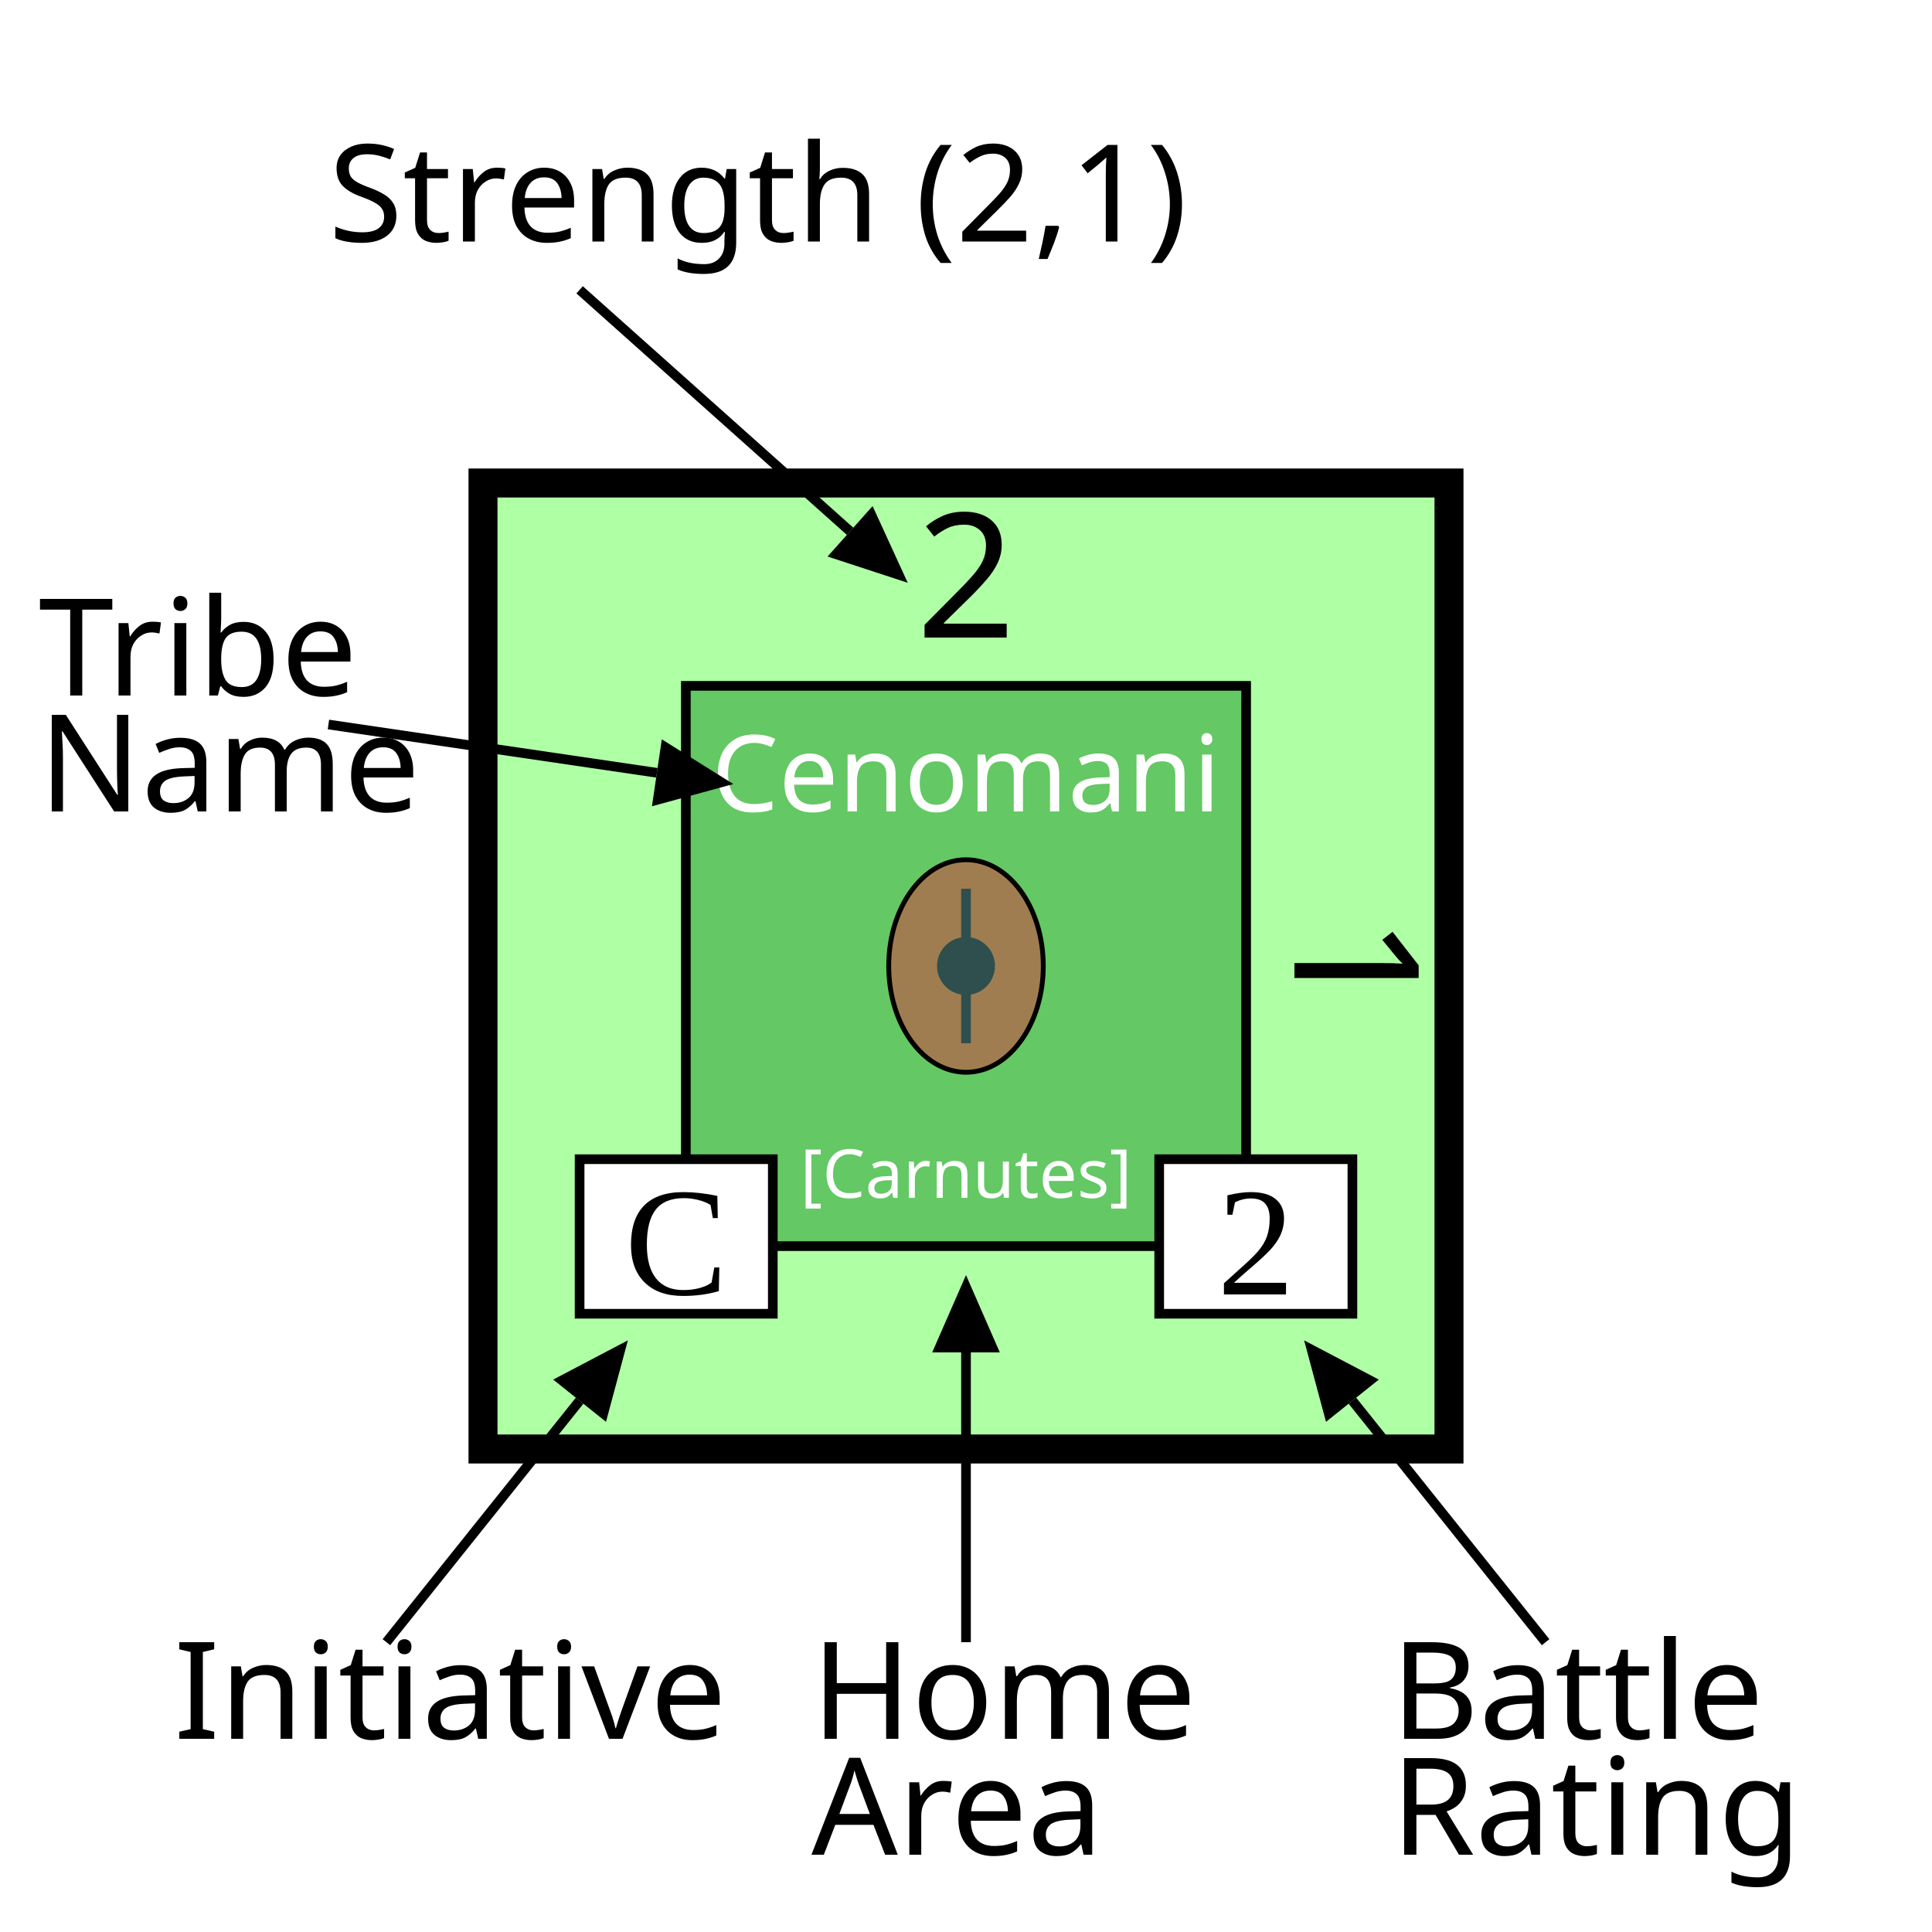
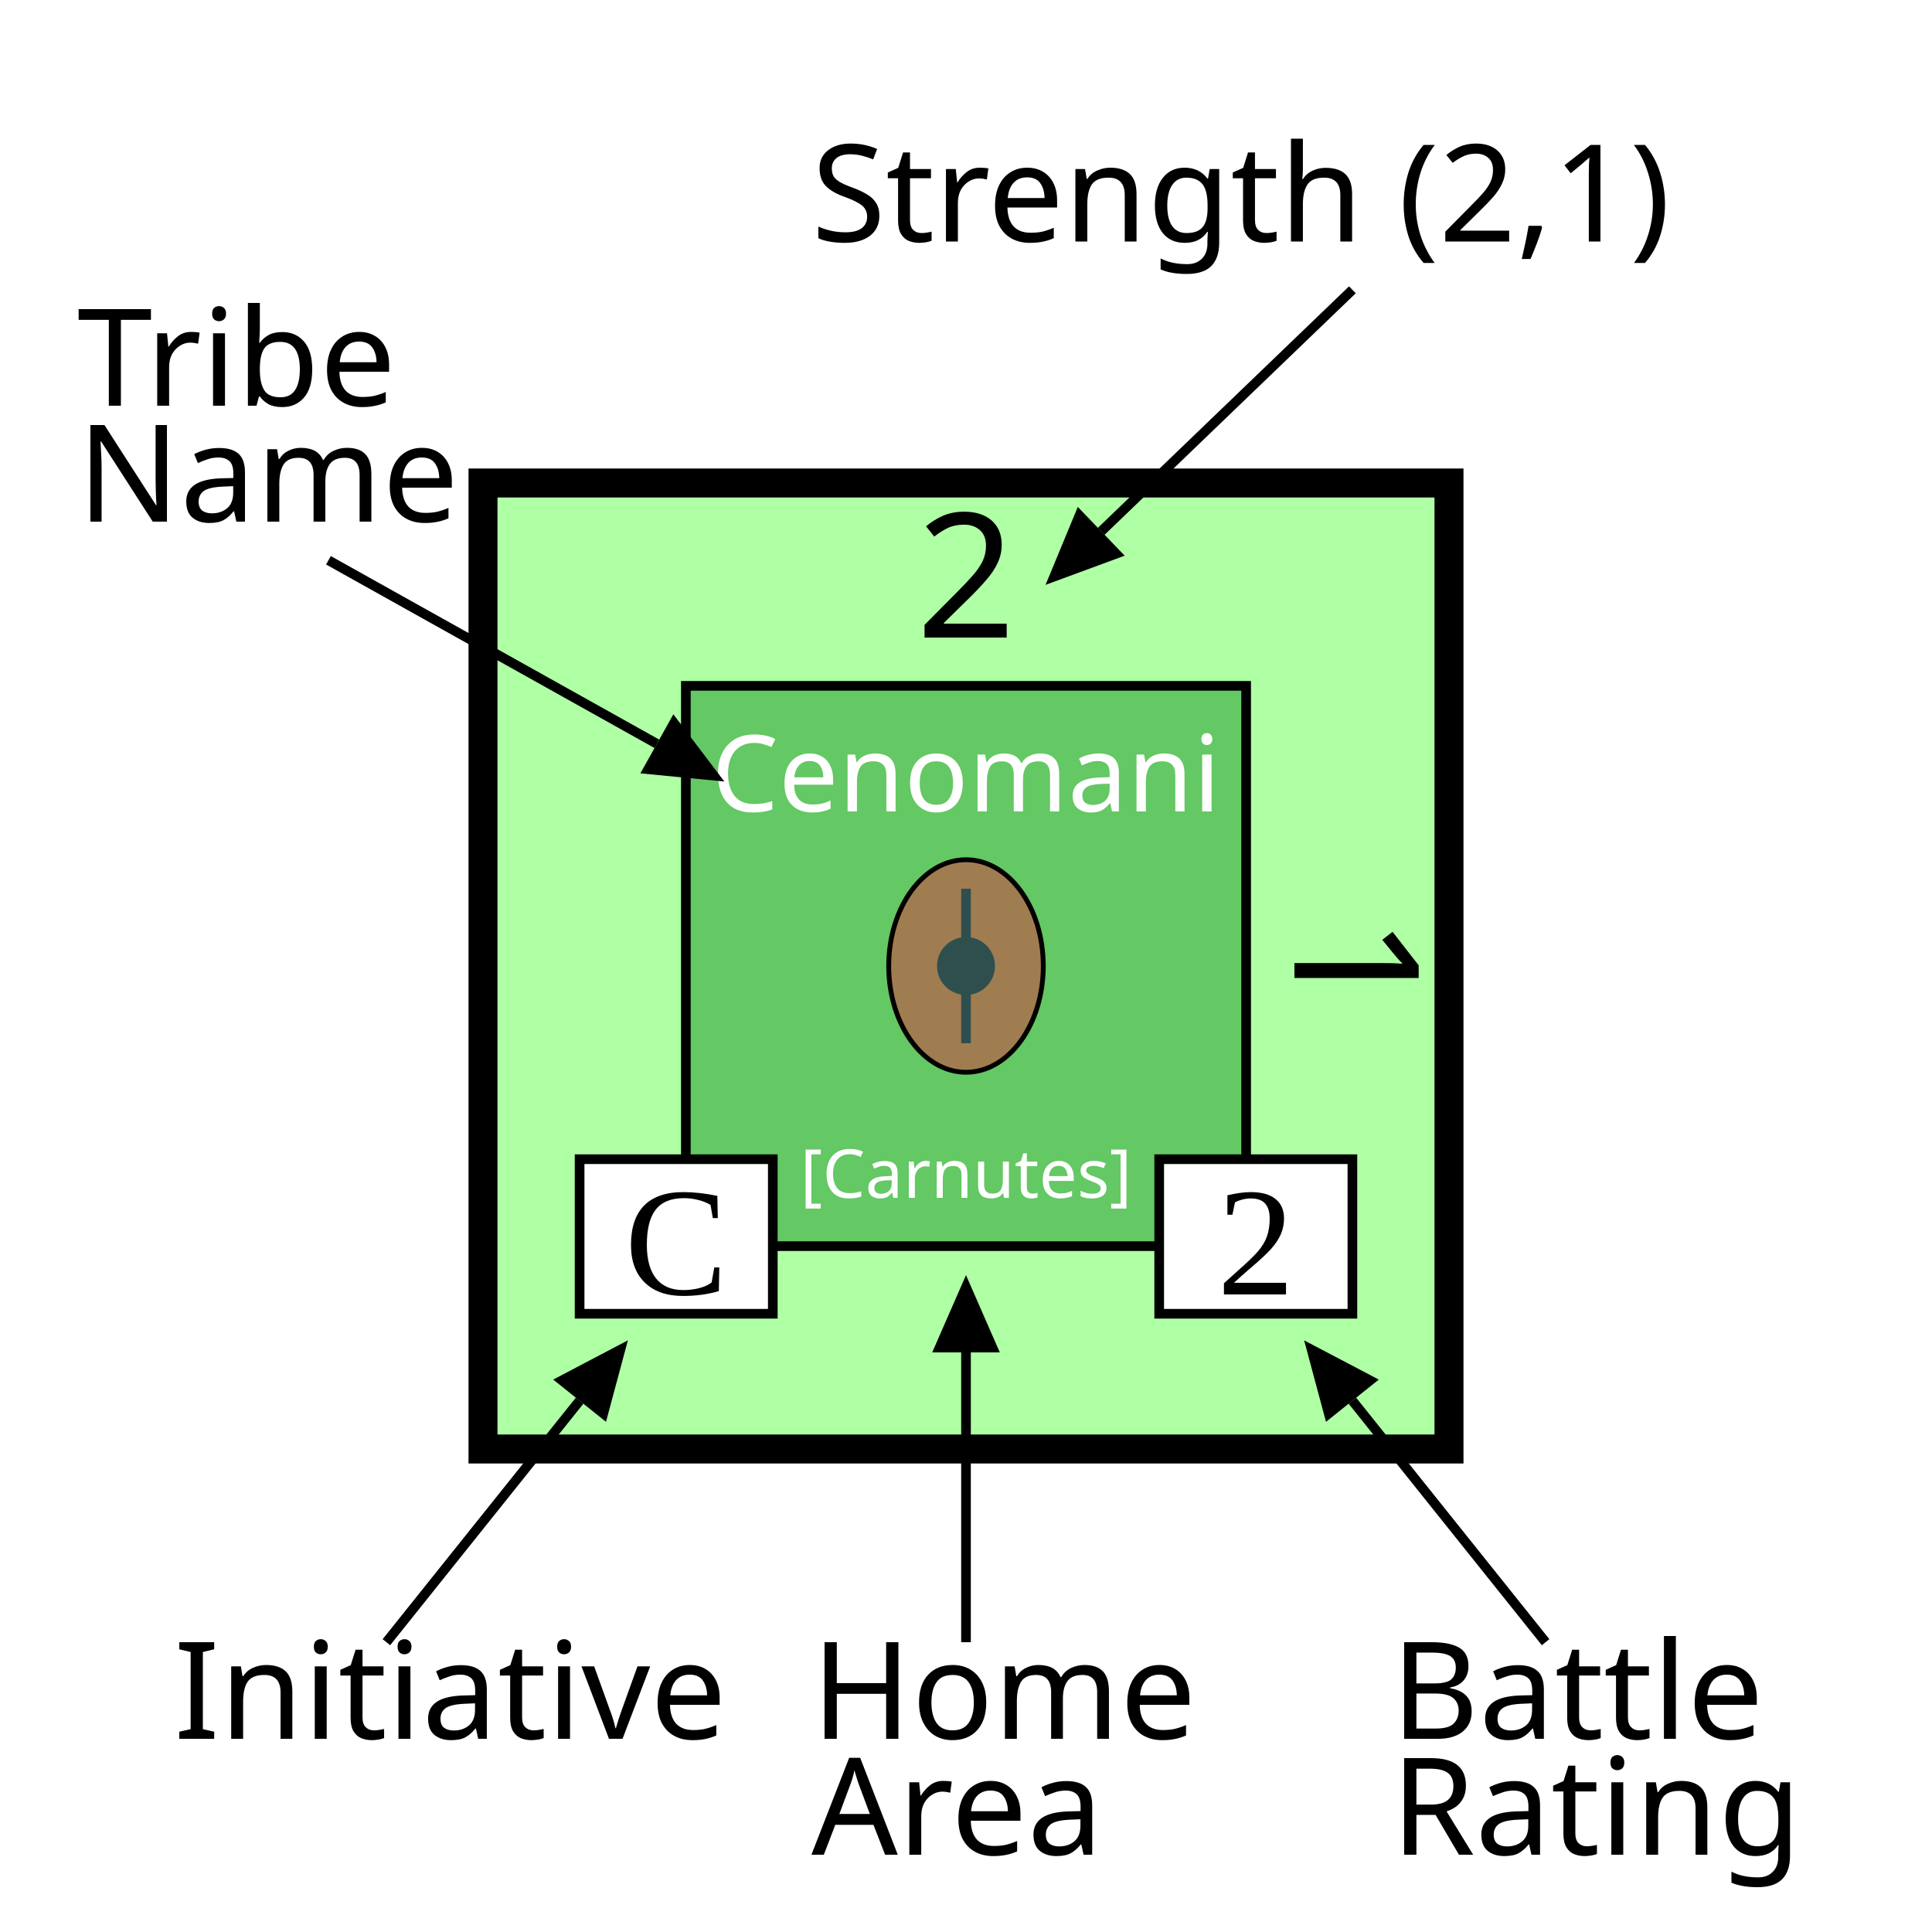
<svg xmlns="http://www.w3.org/2000/svg" viewBox="0 0 200 200">
  <defs>
    <marker fill="black" id="arrowhead" markerWidth="10" markerHeight="7" refX="0" refY="3.5" orient="auto">
      <polygon points="0 0, 8 3.5, 0 7" />
    </marker>
  </defs>
  <rect height="200" width="200" fill="white" />
  <g id="unit" transform="translate(50,50)">
    <rect id="background" fill="rgb(175,255,165)" height="100" width="100" stroke="black" stroke-width="3" />
    <g id="tribe" text-anchor="middle" font-size="12" font-family="Papyrus">
      <rect x="21" y="21" width="58" height="58" fill="rgb(100,200,100)" stroke="black" />
      <text x="50" y="34" fill="white" font-size="11">Cenomani</text>
      <text x="50" y="74" font-size="7" fill="white">[Carnutes]</text>
      <ellipse id="shield" cx="50" cy="50" rx="8" ry="11" fill="rgb(160,125,80)" stroke="black" stroke-width="0.5" />
      <circle cx="50" cy="50" r="3" fill="darkslategrey" />
      <line x1="50" y1="42" x2="50" y2="58" stroke="darkslategrey" />
    </g>
    <g id="attributes" text-anchor="middle" font-size="16">
      <rect id="initiative" x="10" y="70" height="16" width="20" fill="white" stroke="black" />
      <text x="20" y="84">C</text>
      <rect id="firepower" x="70" y="70" height="16" width="20" fill="white" stroke="black" />
      <text x="80" y="84">2</text>
    </g>
    <g id="strength" text-anchor="middle" font-family="Papyrus" font-size="18">
      <text x="50" y="16">2</text>
      <text x="50" y="16" transform="rotate(90,50,50)">1</text>
    </g>
  </g>
-   <line x1="60" y1="30" x2="88" y2="55" stroke="black" stroke-width="1" marker-end="url(#arrowhead)" />
-   <text x="34" y="25" font-size="14" font-family="Papyrus">Strength (2,1)</text>
-   <line x1="34" y1="75" x2="68" y2="80" stroke="black" stroke-width="1" marker-end="url(#arrowhead)" />
-   <text x="4" y="72" font-size="14" font-family="Papyrus">
+   <line x1="140" y1="30" x2="114" y2="55" stroke="black" stroke-width="1" marker-end="url(#arrowhead)" />
+   <text x="84" y="25" font-size="14" font-family="Papyrus">Strength (2,1)</text>
+   <line x1="34" y1="58" x2="68" y2="77" stroke="black" stroke-width="1" marker-end="url(#arrowhead)" />
+   <text x="8" y="42" font-size="14" font-family="Papyrus">
    <tspan>Tribe</tspan>
-     <tspan x="4" dy="12">Name</tspan>
+     <tspan x="8" dy="12">Name</tspan>
  </text>
  <line x1="40" y1="170" x2="60" y2="145" stroke="black" stroke-width="1" marker-end="url(#arrowhead)" />
  <text x="18" y="180" font-size="14" font-family="Papyrus">Initiative</text>
  <line x1="100" y1="170" x2="100" y2="140" stroke="black" stroke-width="1" marker-end="url(#arrowhead)" />
  <text x="84" y="180" font-size="14" font-family="Papyrus">
    <tspan>Home</tspan>
    <tspan x="84" dy="12">Area</tspan>
  </text>
  <line x1="160" y1="170" x2="140" y2="145" stroke="black" stroke-width="1" marker-end="url(#arrowhead)" />
  <text x="144" y="180" font-size="14" font-family="Papyrus">
    <tspan>Battle</tspan>
    <tspan x="144" dy="12">Rating</tspan>
  </text>
</svg>
